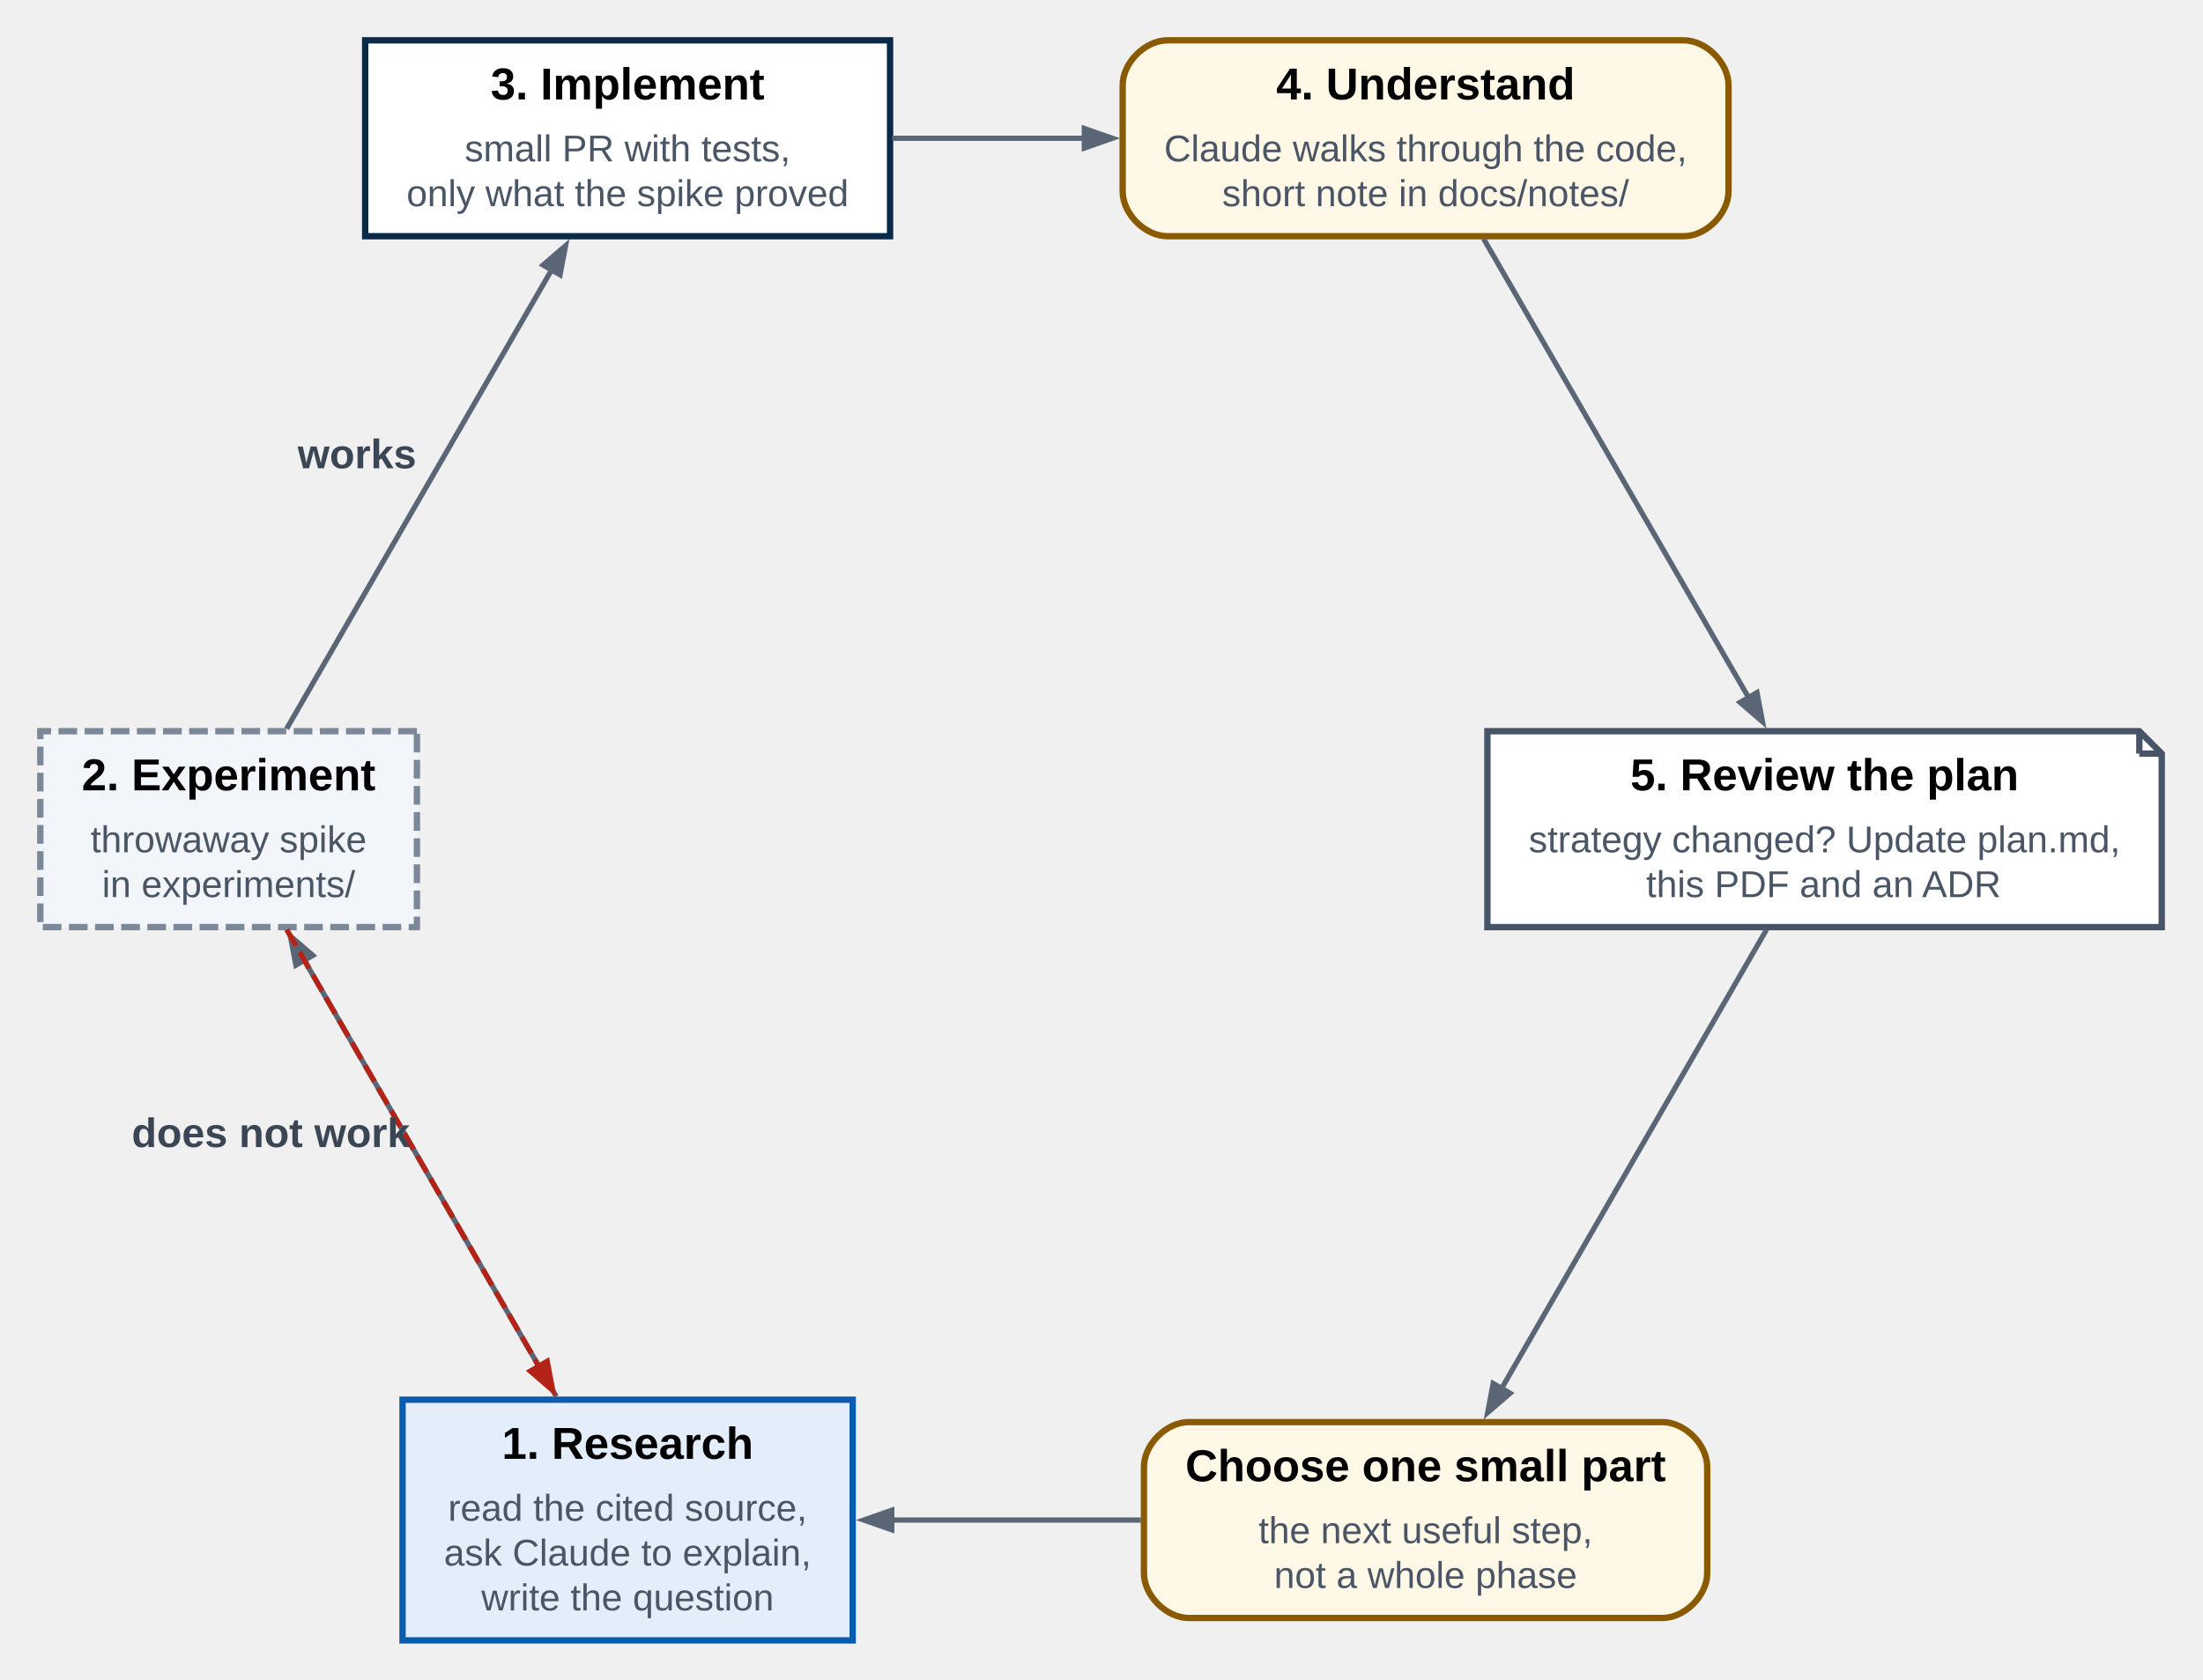
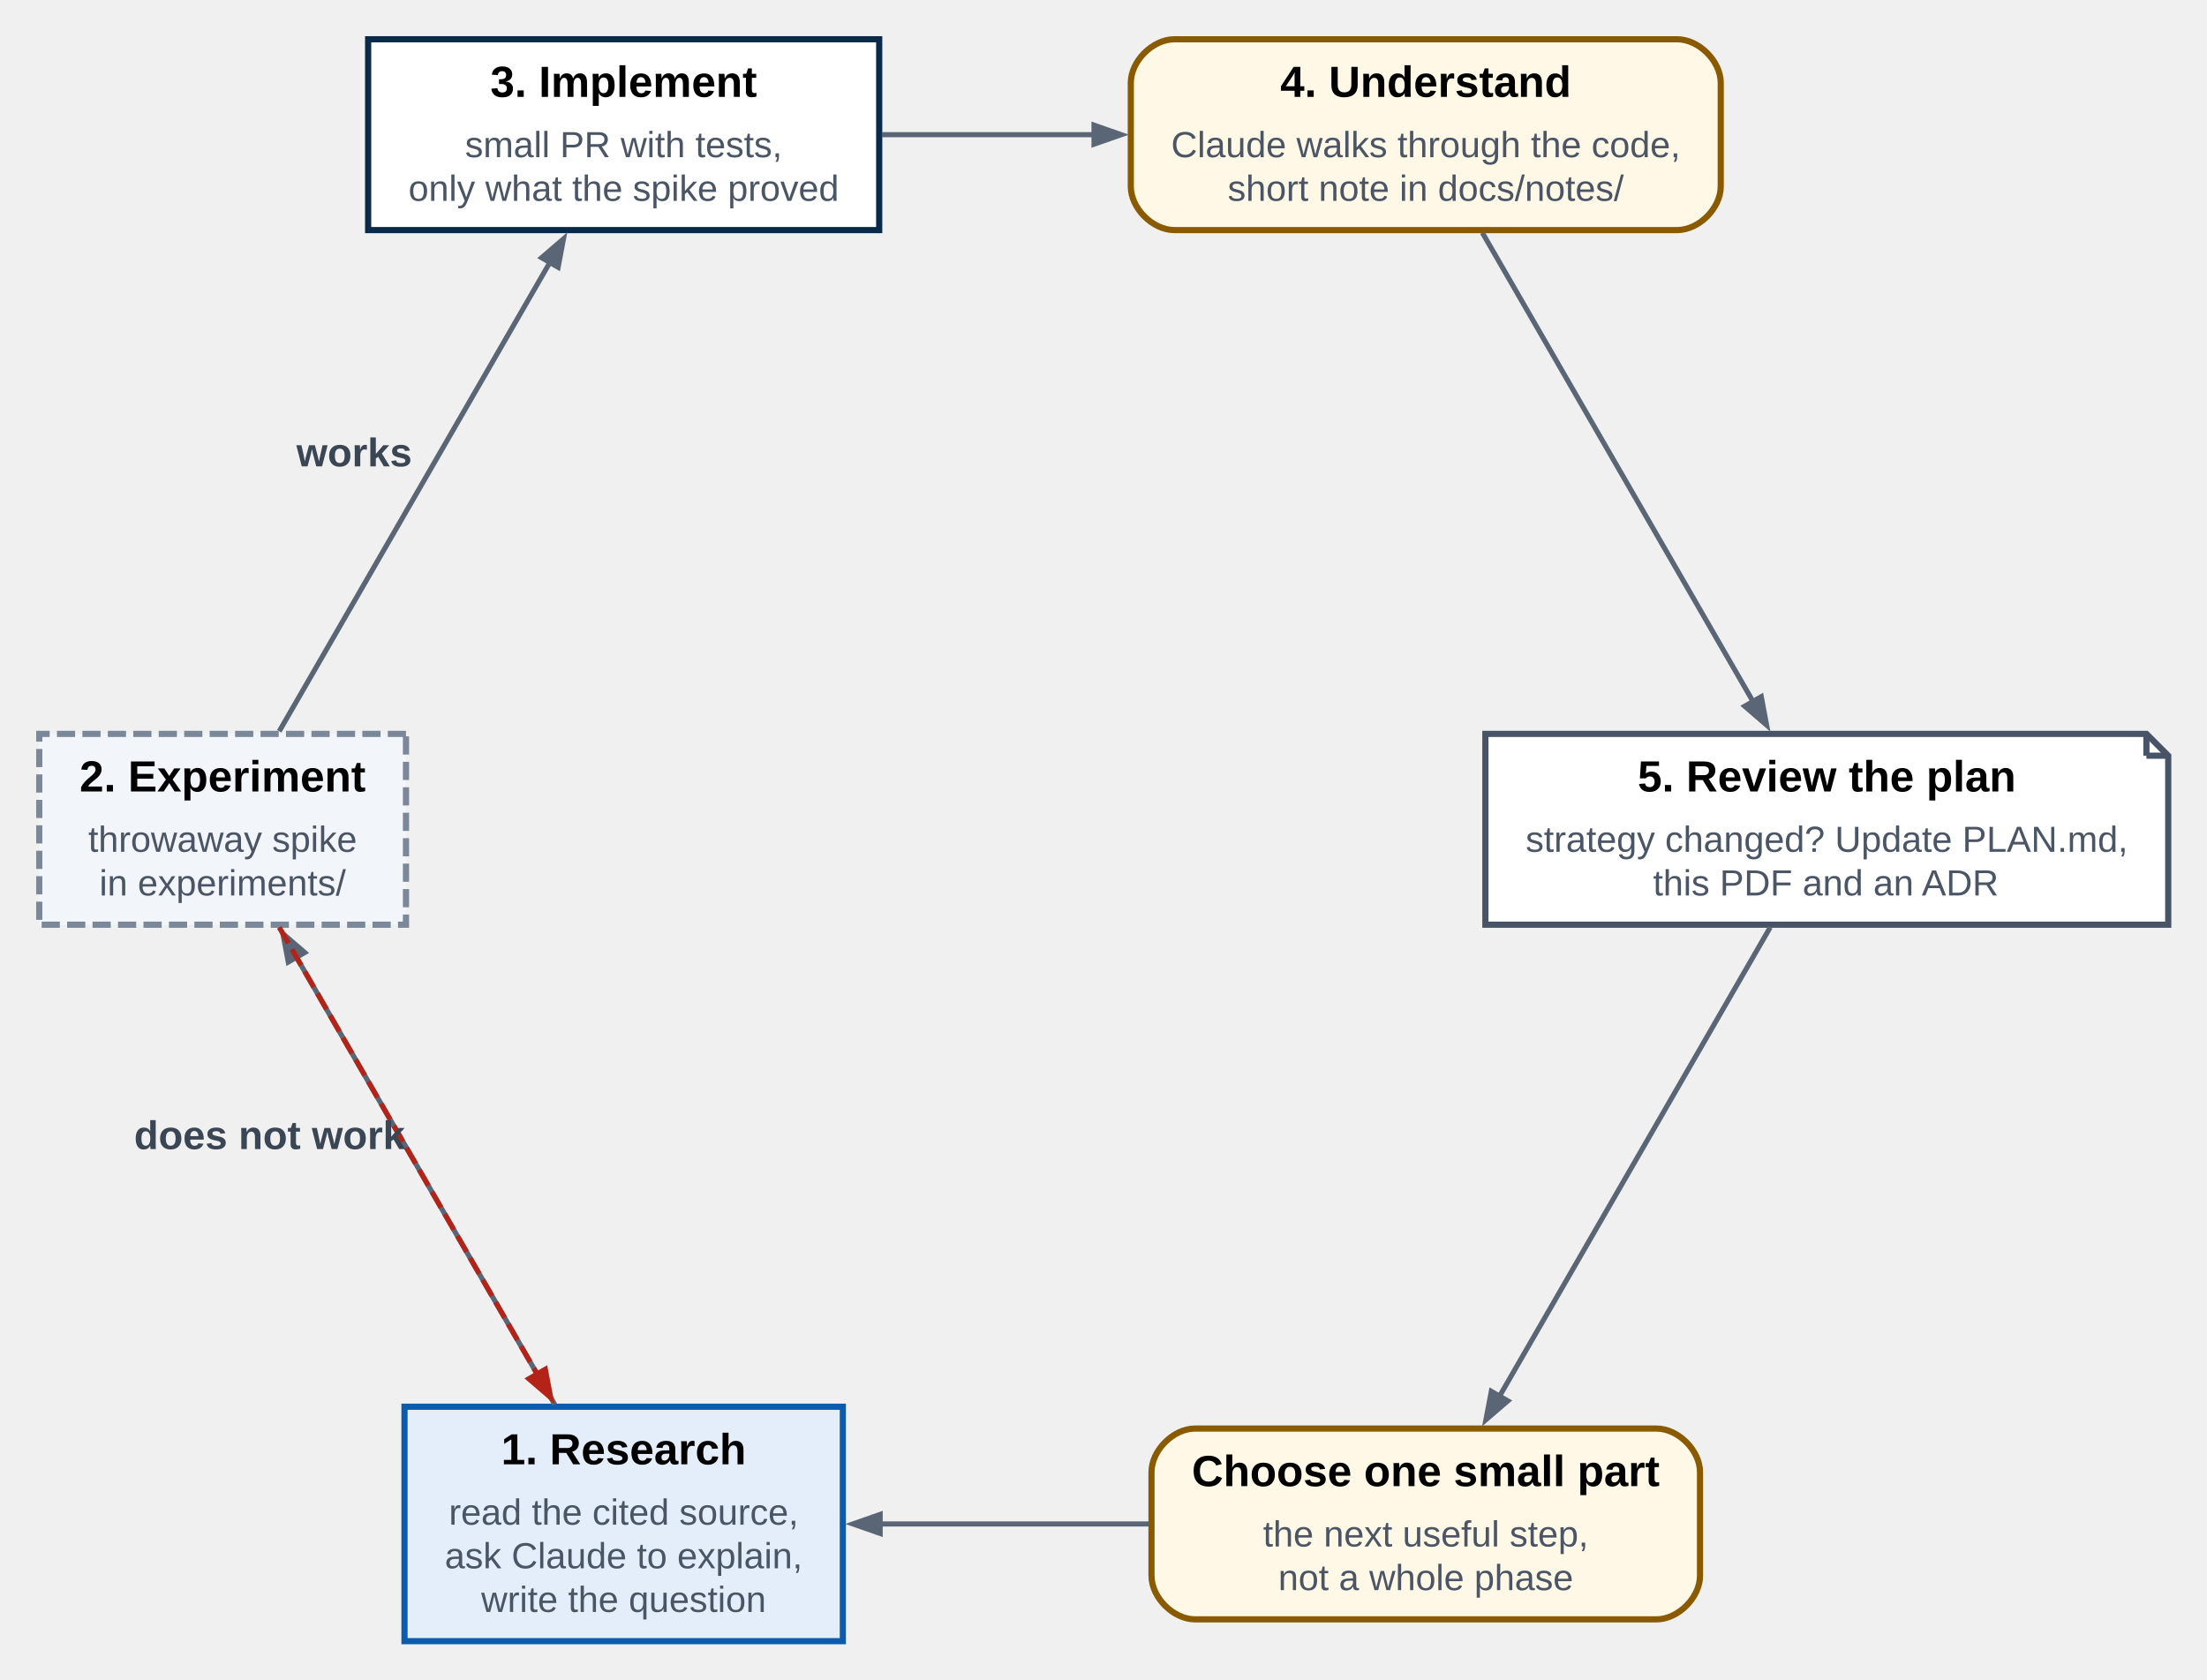
- <svg xmlns="http://www.w3.org/2000/svg" width="590pt" height="450pt" viewBox="0.00 0.00 590.00 450.00">
-   <g id="graph0" class="graph" transform="scale(1 1) rotate(0) translate(10.8 439.44)">
+ <svg xmlns="http://www.w3.org/2000/svg" width="607pt" height="462pt" viewBox="0.00 0.00 607.00 462.00">
+   <g id="graph0" class="graph" transform="scale(1 1) rotate(0) translate(10.8 451.37)">
    <g id="node1" class="node">
-       <path fill="#fff8e6" stroke="#8a5a00" stroke-width="1.7" d="M434.42,-58.48C434.42,-58.48 307.57,-58.48 307.57,-58.48 301.57,-58.48 295.57,-52.48 295.57,-46.48 295.57,-46.48 295.57,-18 295.57,-18 295.57,-12 301.57,-6 307.57,-6 307.57,-6 434.42,-6 434.42,-6 440.42,-6 446.42,-12 446.42,-18 446.42,-18 446.42,-46.48 446.42,-46.48 446.42,-52.48 440.42,-58.48 434.42,-58.48" />
-       <text xml:space="preserve" text-anchor="start" x="306.65" y="-42.64" font-family="Arial" font-weight="bold" font-size="12.00">Choose one small part</text>
-       <text xml:space="preserve" text-anchor="start" x="326.24" y="-26.04" font-family="Arial" font-size="10.00" fill="#4a5565">the next useful step,</text>
-       <text xml:space="preserve" text-anchor="start" x="330.41" y="-14.04" font-family="Arial" font-size="10.00" fill="#4a5565">not a whole phase</text>
+       <path fill="#fff8e6" stroke="#8a5a00" stroke-width="1.7" d="M444.76,-58.48C444.76,-58.48 317.9,-58.48 317.9,-58.48 311.9,-58.48 305.9,-52.48 305.9,-46.48 305.9,-46.48 305.9,-18 305.9,-18 305.9,-12 311.9,-6 317.9,-6 317.9,-6 444.76,-6 444.76,-6 450.76,-6 456.76,-12 456.76,-18 456.76,-18 456.76,-46.48 456.76,-46.48 456.76,-52.48 450.76,-58.48 444.76,-58.48" />
+       <text xml:space="preserve" text-anchor="start" x="316.98" y="-42.64" font-family="Arial" font-weight="bold" font-size="12.00">Choose one small part</text>
+       <text xml:space="preserve" text-anchor="start" x="336.58" y="-26.04" font-family="Arial" font-size="10.00" fill="#4a5565">the next useful step,</text>
+       <text xml:space="preserve" text-anchor="start" x="340.75" y="-14.04" font-family="Arial" font-size="10.00" fill="#4a5565">not a whole phase</text>
    </g>
    <g id="node2" class="node">
-       <polygon fill="#e4eefb" stroke="#0b5cad" stroke-width="1.7" points="217.56,-64.48 97.01,-64.48 97.01,0 217.56,0 217.56,-64.48" />
-       <text xml:space="preserve" text-anchor="start" x="123.6" y="-48.64" font-family="Arial" font-weight="bold" font-size="12.00">1. Research</text>
-       <text xml:space="preserve" text-anchor="start" x="109.2" y="-32.04" font-family="Arial" font-size="10.00" fill="#4a5565">read the cited source,</text>
-       <text xml:space="preserve" text-anchor="start" x="108.09" y="-20.04" font-family="Arial" font-size="10.00" fill="#4a5565">ask Claude to explain,</text>
-       <text xml:space="preserve" text-anchor="start" x="118.09" y="-8.04" font-family="Arial" font-size="10.00" fill="#4a5565">write the question</text>
+       <polygon fill="#e4eefb" stroke="#0b5cad" stroke-width="1.7" points="221.01,-64.48 100.45,-64.48 100.45,0 221.01,0 221.01,-64.48" />
+       <text xml:space="preserve" text-anchor="start" x="127.04" y="-48.64" font-family="Arial" font-weight="bold" font-size="12.00">1. Research</text>
+       <text xml:space="preserve" text-anchor="start" x="112.65" y="-32.04" font-family="Arial" font-size="10.00" fill="#4a5565">read the cited source,</text>
+       <text xml:space="preserve" text-anchor="start" x="111.53" y="-20.04" font-family="Arial" font-size="10.00" fill="#4a5565">ask Claude to explain,</text>
+       <text xml:space="preserve" text-anchor="start" x="121.54" y="-8.04" font-family="Arial" font-size="10.00" fill="#4a5565">write the question</text>
    </g>
    <g id="edge1" class="edge">
-       <path fill="none" stroke="#5a6675" stroke-width="1.4" d="M294.75,-32.24C272.92,-32.24 249.24,-32.24 227.78,-32.24" />
-       <polygon fill="#5a6675" stroke="#5a6675" stroke-width="1.4" points="228.03,-29.62 220.53,-32.24 228.03,-34.87 228.03,-29.62" />
+       <path fill="none" stroke="#5a6675" stroke-width="1.4" d="M305.1,-32.24C281.13,-32.24 254.78,-32.24 231.23,-32.24" />
+       <polygon fill="#5a6675" stroke="#5a6675" stroke-width="1.4" points="231.28,-29.62 223.78,-32.24 231.28,-34.87 231.28,-29.62" />
    </g>
    <g id="node3" class="node">
-       <polygon fill="#f2f5f9" stroke="#7a8899" stroke-width="1.7" stroke-dasharray="5,2" points="100.86,-243.56 0,-243.56 0,-191.08 100.86,-191.08 100.86,-243.56" />
-       <text xml:space="preserve" text-anchor="start" x="11.08" y="-227.72" font-family="Arial" font-weight="bold" font-size="12.00">2. Experiment</text>
-       <text xml:space="preserve" text-anchor="start" x="13.47" y="-211.12" font-family="Arial" font-size="10.00" fill="#4a5565">throwaway spike</text>
-       <text xml:space="preserve" text-anchor="start" x="16.52" y="-199.12" font-family="Arial" font-size="10.00" fill="#4a5565">in experiments/</text>
+       <polygon fill="#f2f5f9" stroke="#7a8899" stroke-width="1.7" stroke-dasharray="5,2" points="100.86,-249.53 0,-249.53 0,-197.05 100.86,-197.05 100.86,-249.53" />
+       <text xml:space="preserve" text-anchor="start" x="11.08" y="-233.69" font-family="Arial" font-weight="bold" font-size="12.00">2. Experiment</text>
+       <text xml:space="preserve" text-anchor="start" x="13.47" y="-217.09" font-family="Arial" font-size="10.00" fill="#4a5565">throwaway spike</text>
+       <text xml:space="preserve" text-anchor="start" x="16.52" y="-205.09" font-family="Arial" font-size="10.00" fill="#4a5565">in experiments/</text>
    </g>
    <g id="edge2" class="edge">
-       <path fill="none" stroke="#5a6675" stroke-width="1.4" d="M138.18,-65.33C119.14,-98.3 90.02,-148.74 70.62,-182.35" />
-       <polygon fill="#5a6675" stroke="#5a6675" stroke-width="1.4" points="68.44,-180.88 66.96,-188.68 72.98,-183.5 68.44,-180.88" />
+       <path fill="none" stroke="#5a6675" stroke-width="1.4" d="M141.77,-65.08C121.92,-99.45 90.89,-153.21 70.6,-188.35" />
+       <polygon fill="#5a6675" stroke="#5a6675" stroke-width="1.4" points="68.48,-186.78 67,-194.58 73.02,-189.4 68.48,-186.78" />
    </g>
    <g id="edge7" class="edge">
-       <path fill="none" stroke="#b42318" stroke-width="1.4" stroke-dasharray="5,2" d="M65.97,-190.41C83.7,-159.69 112.92,-109.08 133.52,-73.4" />
-       <polygon fill="#b42318" stroke="#b42318" stroke-width="1.4" points="135.76,-74.77 137.24,-66.96 131.22,-72.14 135.76,-74.77" />
-       <text xml:space="preserve" text-anchor="start" x="21.41" y="-132.16" font-family="Arial" font-weight="bold" font-size="11.00" fill="#3b4654"> does not work </text>
+       <path fill="none" stroke="#b42318" stroke-width="1.4" stroke-dasharray="5,2" d="M66,-196.32C84.49,-164.29 115.54,-110.51 137.02,-73.3" />
+       <polygon fill="#b42318" stroke="#b42318" stroke-width="1.4" points="139.19,-74.8 140.67,-66.99 134.64,-72.17 139.19,-74.8" />
+       <text xml:space="preserve" text-anchor="start" x="23.01" y="-135.34" font-family="Arial" font-weight="bold" font-size="11.00" fill="#3b4654"> does not work </text>
    </g>
    <g id="node4" class="node">
-       <polygon fill="#ffffff" stroke="#0b2a4a" stroke-width="1.7" points="227.57,-428.64 87,-428.64 87,-376.16 227.57,-376.16 227.57,-428.64" />
-       <text xml:space="preserve" text-anchor="start" x="120.61" y="-412.8" font-family="Arial" font-weight="bold" font-size="12.00">3. Implement</text>
-       <text xml:space="preserve" text-anchor="start" x="113.66" y="-396.2" font-family="Arial" font-size="10.00" fill="#4a5565">small PR with tests,</text>
-       <text xml:space="preserve" text-anchor="start" x="98.08" y="-384.2" font-family="Arial" font-size="10.00" fill="#4a5565">only what the spike proved</text>
+       <polygon fill="#ffffff" stroke="#0b2a4a" stroke-width="1.7" points="231.01,-440.57 90.45,-440.57 90.45,-388.09 231.01,-388.09 231.01,-440.57" />
+       <text xml:space="preserve" text-anchor="start" x="124.05" y="-424.73" font-family="Arial" font-weight="bold" font-size="12.00">3. Implement</text>
+       <text xml:space="preserve" text-anchor="start" x="117.11" y="-408.13" font-family="Arial" font-size="10.00" fill="#4a5565">small PR with tests,</text>
+       <text xml:space="preserve" text-anchor="start" x="101.53" y="-396.13" font-family="Arial" font-size="10.00" fill="#4a5565">only what the spike proved</text>
    </g>
    <g id="edge3" class="edge">
-       <path fill="none" stroke="#5a6675" stroke-width="1.4" d="M65.97,-244.23C84.72,-276.72 116.31,-331.43 136.98,-367.23" />
-       <polygon fill="#5a6675" stroke="#5a6675" stroke-width="1.4" points="134.64,-368.44 140.67,-373.62 139.19,-365.81 134.64,-368.44" />
-       <text xml:space="preserve" text-anchor="start" x="65.86" y="-314" font-family="Arial" font-weight="bold" font-size="11.00" fill="#3b4654"> works </text>
+       <path fill="none" stroke="#5a6675" stroke-width="1.4" d="M66,-250.25C85.54,-284.11 119.1,-342.23 140.58,-379.44" />
+       <polygon fill="#5a6675" stroke="#5a6675" stroke-width="1.4" points="138.16,-380.49 144.18,-385.67 142.7,-377.86 138.16,-380.49" />
+       <text xml:space="preserve" text-anchor="start" x="67.67" y="-323.11" font-family="Arial" font-weight="bold" font-size="11.00" fill="#3b4654"> works </text>
    </g>
    <g id="node5" class="node">
-       <path fill="#fff8e6" stroke="#8a5a00" stroke-width="1.7" d="M440.12,-428.64C440.12,-428.64 301.87,-428.64 301.87,-428.64 295.87,-428.64 289.87,-422.64 289.87,-416.64 289.87,-416.64 289.87,-388.16 289.87,-388.16 289.87,-382.16 295.87,-376.16 301.87,-376.16 301.87,-376.16 440.12,-376.16 440.12,-376.16 446.12,-376.16 452.12,-382.16 452.12,-388.16 452.12,-388.16 452.12,-416.64 452.12,-416.64 452.12,-422.64 446.12,-428.64 440.12,-428.64" />
-       <text xml:space="preserve" text-anchor="start" x="330.99" y="-412.8" font-family="Arial" font-weight="bold" font-size="12.00">4. Understand</text>
-       <text xml:space="preserve" text-anchor="start" x="300.95" y="-396.2" font-family="Arial" font-size="10.00" fill="#4a5565">Claude walks through the code,</text>
-       <text xml:space="preserve" text-anchor="start" x="316.52" y="-384.2" font-family="Arial" font-size="10.00" fill="#4a5565">short note in docs/notes/</text>
+       <path fill="#fff8e6" stroke="#8a5a00" stroke-width="1.7" d="M450.46,-440.57C450.46,-440.57 312.21,-440.57 312.21,-440.57 306.21,-440.57 300.21,-434.57 300.21,-428.57 300.21,-428.57 300.21,-400.09 300.21,-400.09 300.21,-394.09 306.21,-388.09 312.21,-388.09 312.21,-388.09 450.46,-388.09 450.46,-388.09 456.46,-388.09 462.46,-394.09 462.46,-400.09 462.46,-400.09 462.46,-428.57 462.46,-428.57 462.46,-434.57 456.46,-440.57 450.46,-440.57" />
+       <text xml:space="preserve" text-anchor="start" x="341.32" y="-424.73" font-family="Arial" font-weight="bold" font-size="12.00">4. Understand</text>
+       <text xml:space="preserve" text-anchor="start" x="311.29" y="-408.13" font-family="Arial" font-size="10.00" fill="#4a5565">Claude walks through the code,</text>
+       <text xml:space="preserve" text-anchor="start" x="326.85" y="-396.13" font-family="Arial" font-size="10.00" fill="#4a5565">short note in docs/notes/</text>
    </g>
    <g id="edge4" class="edge">
-       <path fill="none" stroke="#5a6675" stroke-width="1.4" d="M228.15,-402.4C244.66,-402.4 262.46,-402.4 279.71,-402.4" />
-       <polygon fill="#5a6675" stroke="#5a6675" stroke-width="1.4" points="279.6,-405.02 287.1,-402.4 279.6,-399.77 279.6,-405.02" />
+       <path fill="none" stroke="#5a6675" stroke-width="1.4" d="M231.74,-414.33C250.36,-414.33 270.7,-414.33 290.21,-414.33" />
+       <polygon fill="#5a6675" stroke="#5a6675" stroke-width="1.4" points="290.09,-416.96 297.59,-414.33 290.09,-411.71 290.09,-416.96" />
    </g>
    <g id="node6" class="node">
-       <polygon fill="#ffffff" stroke="#475467" stroke-width="1.7" points="562.15,-243.56 387.55,-243.56 387.55,-191.08 568.15,-191.08 568.15,-237.56 562.15,-243.56" />
-       <polyline fill="none" stroke="#475467" stroke-width="1.7" points="562.15,-243.56 562.15,-237.56" />
-       <polyline fill="none" stroke="#475467" stroke-width="1.7" points="568.15,-237.56 562.15,-237.56" />
-       <text xml:space="preserve" text-anchor="start" x="425.83" y="-227.72" font-family="Arial" font-weight="bold" font-size="12.00">5. Review the plan</text>
-       <text xml:space="preserve" text-anchor="start" x="398.63" y="-211.12" font-family="Arial" font-size="10.00" fill="#4a5565">strategy changed? Update plan.md,</text>
-       <text xml:space="preserve" text-anchor="start" x="430.05" y="-199.12" font-family="Arial" font-size="10.00" fill="#4a5565">this PDF and an ADR</text>
+       <polygon fill="#ffffff" stroke="#475467" stroke-width="1.7" points="579.54,-249.53 397.73,-249.53 397.73,-197.05 585.54,-197.05 585.54,-243.53 579.54,-249.53" />
+       <polyline fill="none" stroke="#475467" stroke-width="1.7" points="579.54,-249.53 579.54,-243.53" />
+       <polyline fill="none" stroke="#475467" stroke-width="1.7" points="585.54,-243.53 579.54,-243.53" />
+       <text xml:space="preserve" text-anchor="start" x="439.62" y="-233.69" font-family="Arial" font-weight="bold" font-size="12.00">5. Review the plan</text>
+       <text xml:space="preserve" text-anchor="start" x="408.81" y="-217.09" font-family="Arial" font-size="10.00" fill="#4a5565">strategy changed? Update PLAN.md,</text>
+       <text xml:space="preserve" text-anchor="start" x="443.84" y="-205.09" font-family="Arial" font-size="10.00" fill="#4a5565">this PDF and an ADR</text>
    </g>
    <g id="edge5" class="edge">
-       <path fill="none" stroke="#5a6675" stroke-width="1.4" d="M386.53,-375.49C405.29,-343 436.88,-288.29 457.55,-252.49" />
-       <polygon fill="#5a6675" stroke="#5a6675" stroke-width="1.4" points="459.76,-253.91 461.23,-246.1 455.21,-251.28 459.76,-253.91" />
+       <path fill="none" stroke="#5a6675" stroke-width="1.4" d="M396.9,-387.37C416.45,-353.52 450.01,-295.39 471.49,-258.18" />
+       <polygon fill="#5a6675" stroke="#5a6675" stroke-width="1.4" points="473.61,-259.76 475.08,-251.95 469.06,-257.14 473.61,-259.76" />
    </g>
    <g id="edge6" class="edge">
-       <path fill="none" stroke="#5a6675" stroke-width="1.4" d="M462.31,-190.41C443.56,-157.92 411.97,-103.21 391.3,-67.41" />
-       <polygon fill="#5a6675" stroke="#5a6675" stroke-width="1.4" points="393.63,-66.2 387.61,-61.02 389.09,-68.83 393.63,-66.2" />
+       <path fill="none" stroke="#5a6675" stroke-width="1.4" d="M476.06,-196.32C456.52,-162.47 422.96,-104.34 401.48,-67.13" />
+       <polygon fill="#5a6675" stroke="#5a6675" stroke-width="1.4" points="403.91,-66.09 397.88,-60.91 399.36,-68.71 403.91,-66.09" />
    </g>
  </g>
</svg>
